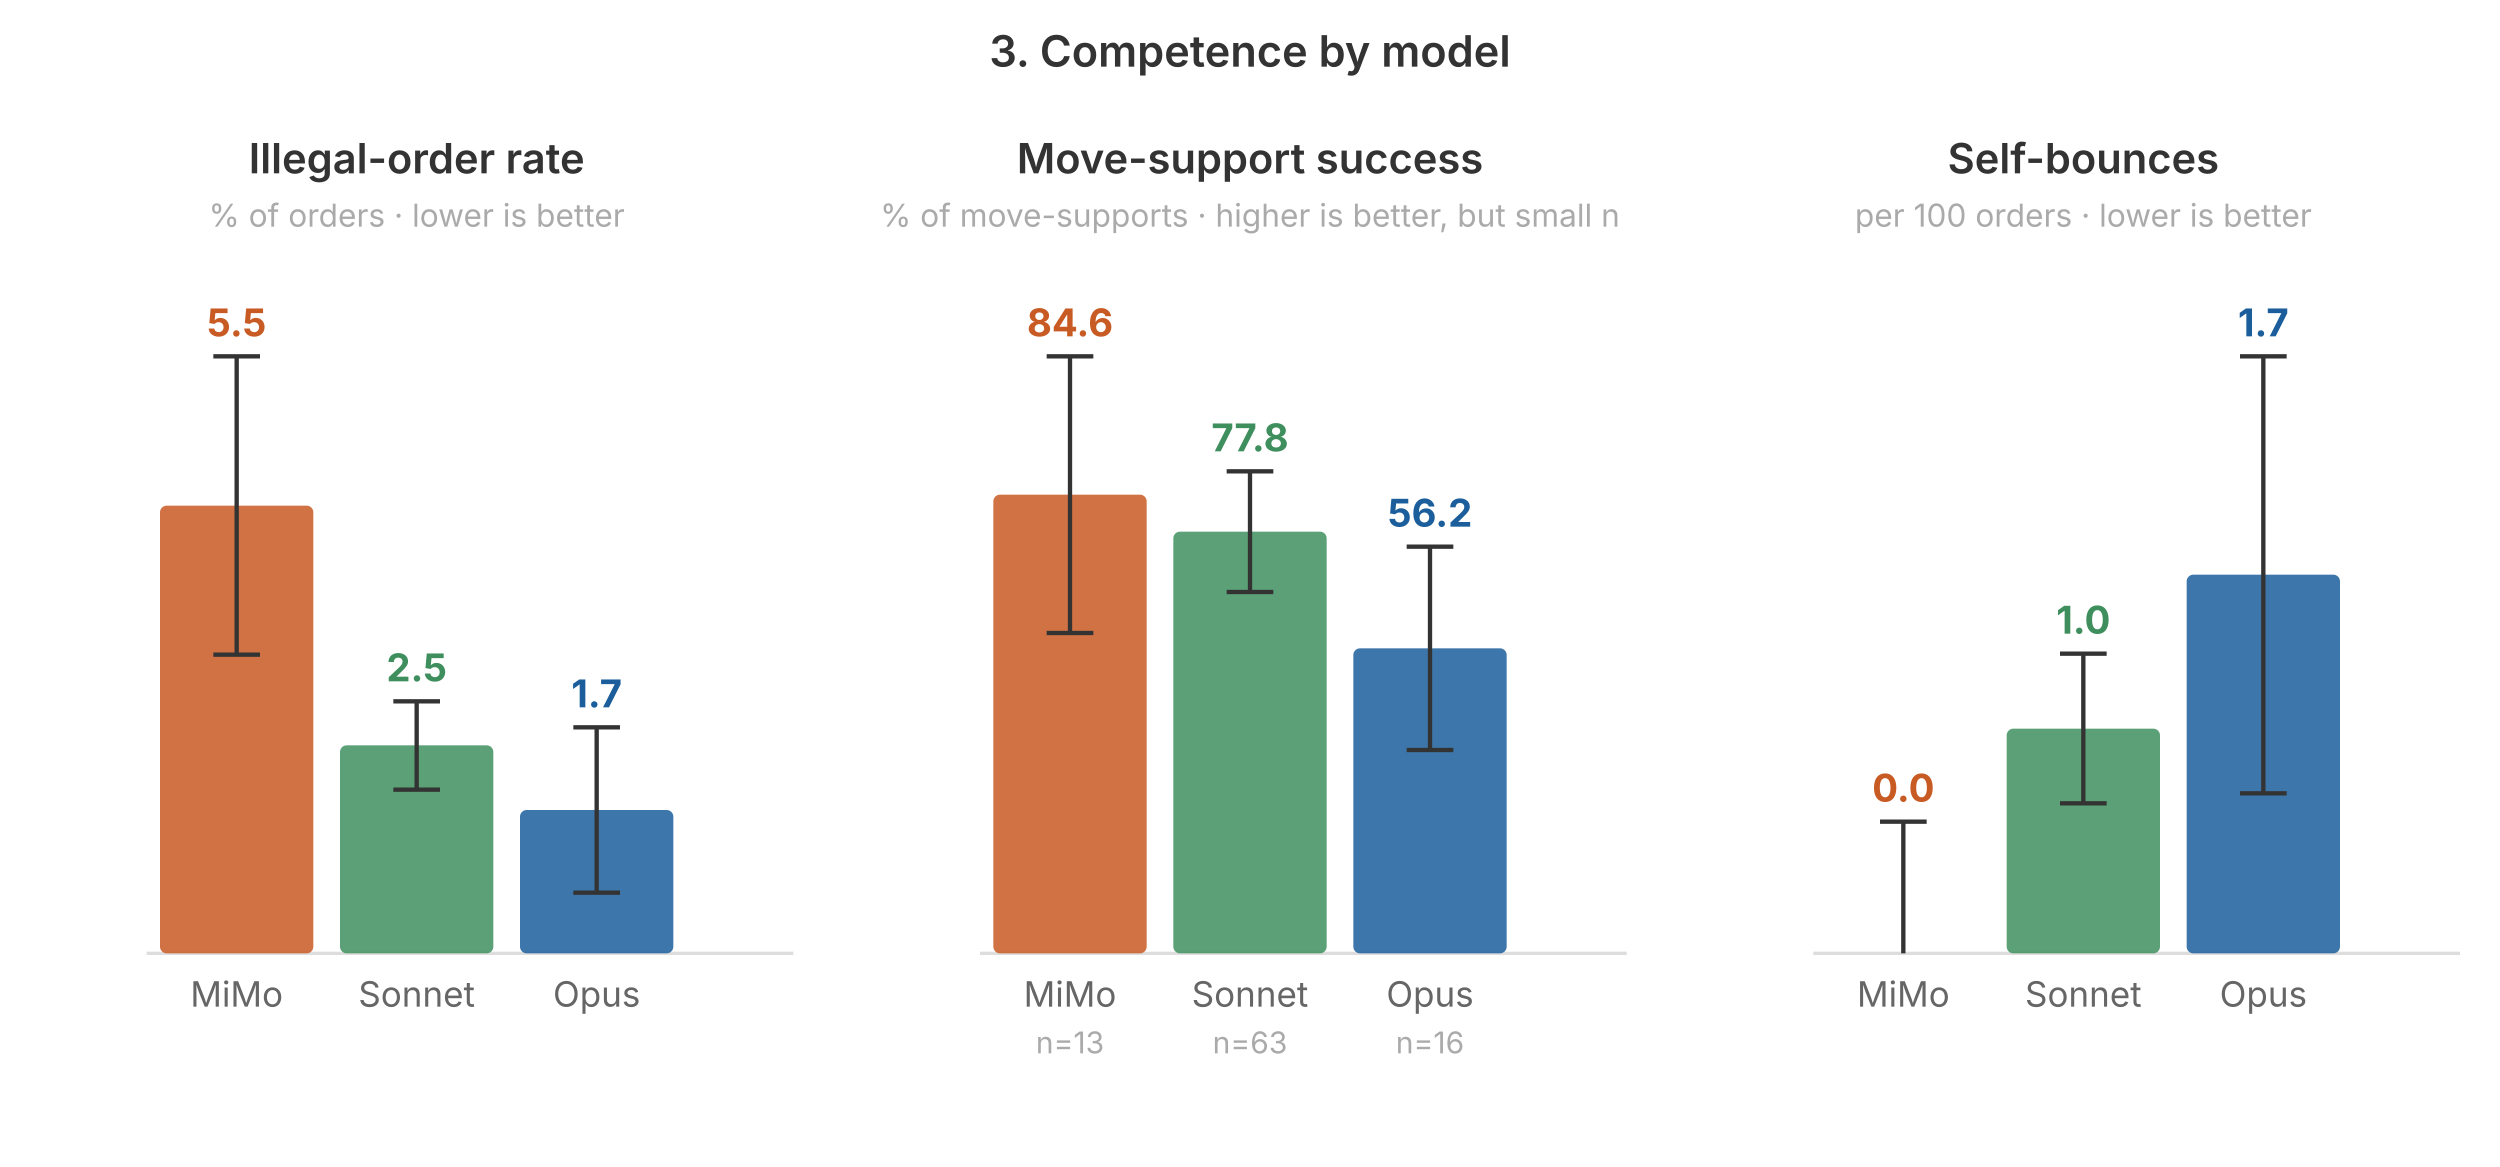
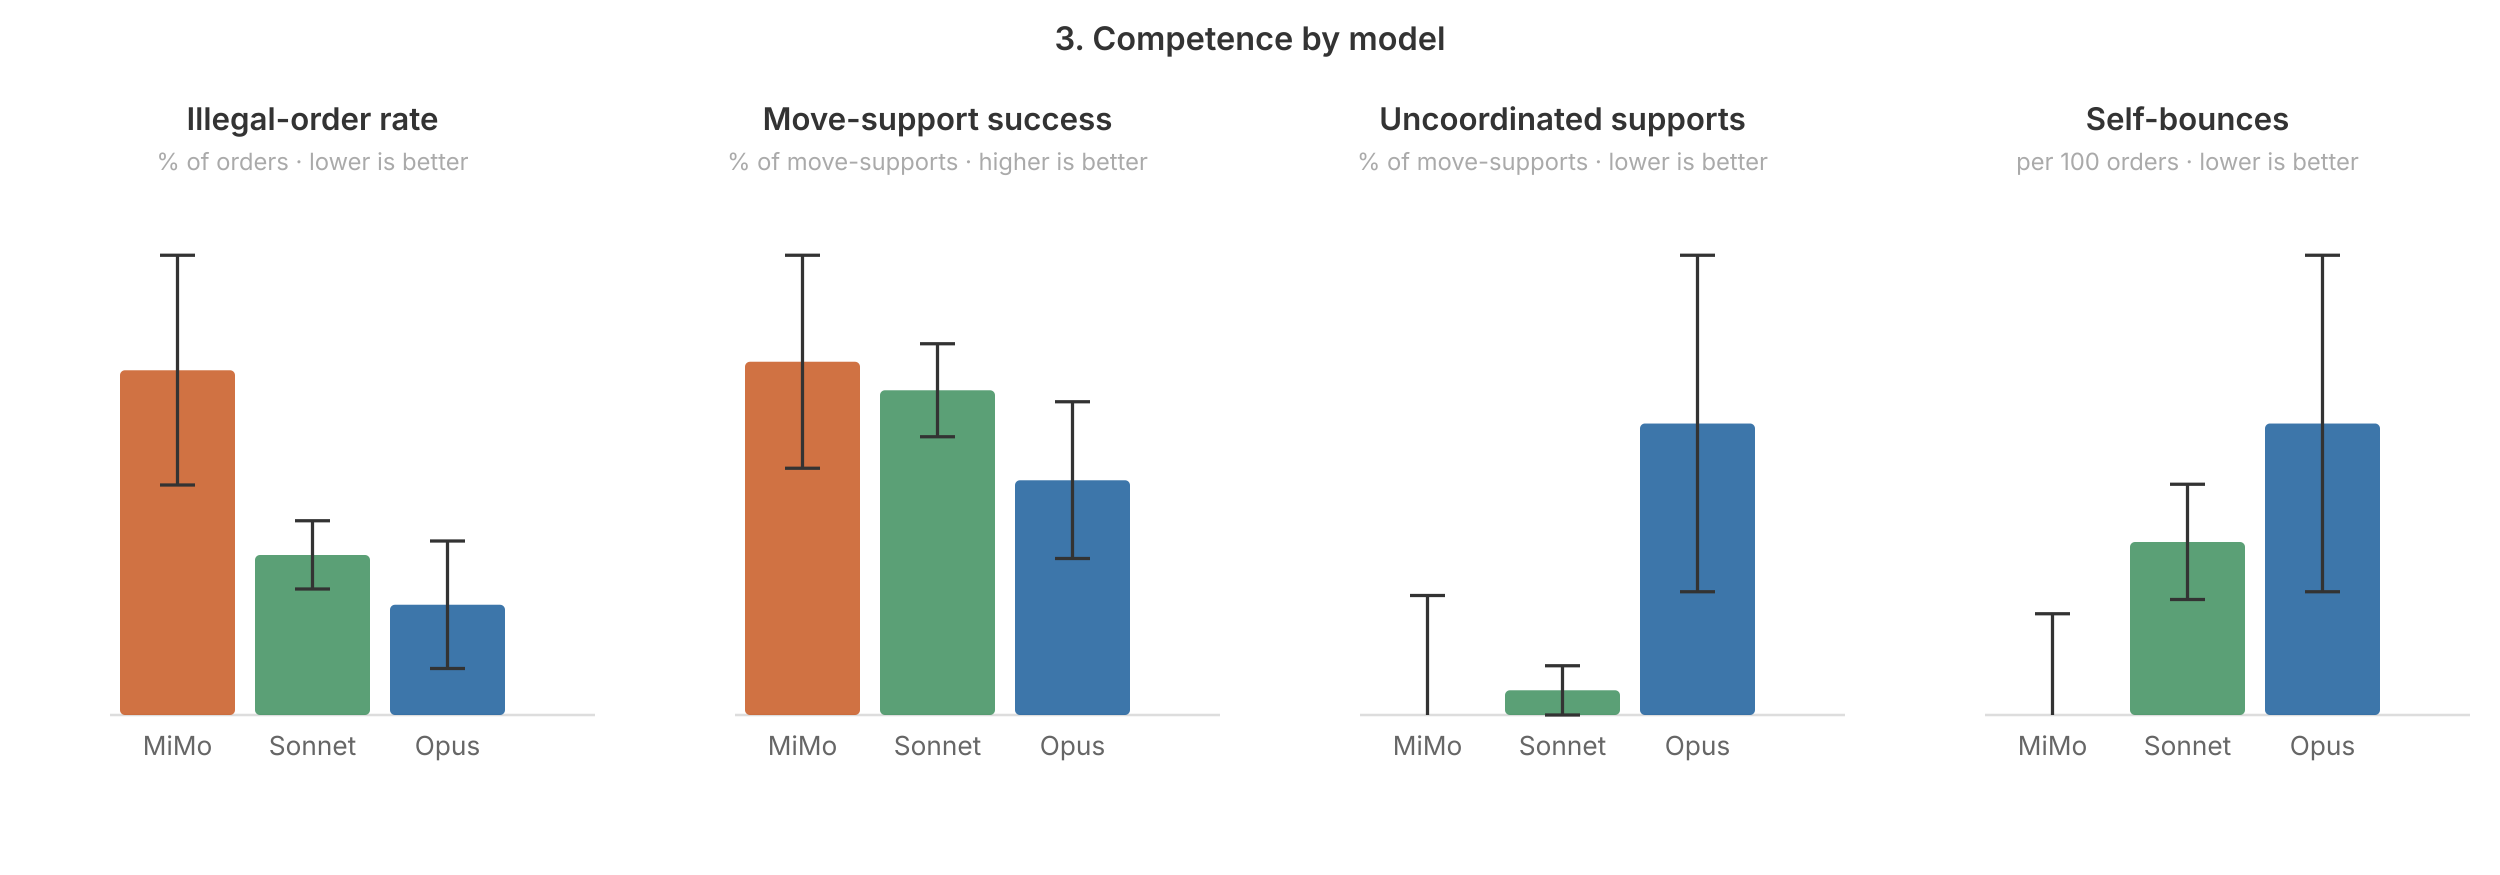
- <svg xmlns="http://www.w3.org/2000/svg" viewBox="0 0 750 350" font-family="-apple-system, system-ui, sans-serif" width="750" height="350">
-   <text x="375" y="20" text-anchor="middle" font-size="13" font-weight="600" fill="#333">3. Competence by model</text>
+ <svg xmlns="http://www.w3.org/2000/svg" viewBox="0 0 1000 350" font-family="-apple-system, system-ui, sans-serif" width="1000" height="350">
+   <text x="500" y="20" text-anchor="middle" font-size="13" font-weight="600" fill="#333">3. Competence by model</text>
  <text x="125" y="52" text-anchor="middle" font-size="12.5" font-weight="600" fill="#333">Illegal-order rate</text>
  <text x="125" y="68" text-anchor="middle" font-size="9.5" fill="#aaa">% of orders · lower is better</text>
  <line x1="44" y1="286" x2="238" y2="286" stroke="#ddd" stroke-width="1" />
-   <rect x="48.0" y="151.7" width="46" height="134.3" rx="2" fill="#c85a23" fill-opacity="0.85" />
-   <line x1="71.0" y1="106.9" x2="71.0" y2="196.4" stroke="#333" stroke-width="1.3" />
-   <line x1="64.0" y1="106.9" x2="78.0" y2="106.9" stroke="#333" stroke-width="1.3" />
-   <line x1="64.0" y1="196.4" x2="78.0" y2="196.4" stroke="#333" stroke-width="1.3" />
-   <text x="71.0" y="100.9" text-anchor="middle" font-size="11.5" font-weight="700" fill="#c85a23">5.5</text>
+   <rect x="48.0" y="148.1" width="46" height="137.9" rx="2" fill="#c85a23" fill-opacity="0.85" />
+   <line x1="71.0" y1="102.1" x2="71.0" y2="194.0" stroke="#333" stroke-width="1.3" />
+   <line x1="64.0" y1="102.1" x2="78.0" y2="102.1" stroke="#333" stroke-width="1.3" />
+   <line x1="64.0" y1="194.0" x2="78.0" y2="194.0" stroke="#333" stroke-width="1.3" />
  <text x="71.0" y="302.0" text-anchor="middle" font-size="10.5" fill="#666">MiMo</text>
-   <rect x="102.0" y="223.6" width="46" height="62.4" rx="2" fill="#3f8f5e" fill-opacity="0.85" />
-   <line x1="125.0" y1="210.4" x2="125.0" y2="236.9" stroke="#333" stroke-width="1.3" />
-   <line x1="118.0" y1="210.4" x2="132.0" y2="210.4" stroke="#333" stroke-width="1.3" />
-   <line x1="118.0" y1="236.9" x2="132.0" y2="236.9" stroke="#333" stroke-width="1.3" />
-   <text x="125.0" y="204.4" text-anchor="middle" font-size="11.5" font-weight="700" fill="#3f8f5e">2.5</text>
+   <rect x="102.0" y="222.0" width="46" height="64.0" rx="2" fill="#3f8f5e" fill-opacity="0.85" />
+   <line x1="125.0" y1="208.3" x2="125.0" y2="235.6" stroke="#333" stroke-width="1.3" />
+   <line x1="118.0" y1="208.3" x2="132.0" y2="208.3" stroke="#333" stroke-width="1.3" />
+   <line x1="118.0" y1="235.6" x2="132.0" y2="235.6" stroke="#333" stroke-width="1.3" />
  <text x="125.0" y="302.0" text-anchor="middle" font-size="10.5" fill="#666">Sonnet</text>
-   <rect x="156.0" y="243.0" width="46" height="43.0" rx="2" fill="#1b5e9b" fill-opacity="0.85" />
-   <line x1="179.0" y1="218.2" x2="179.0" y2="267.8" stroke="#333" stroke-width="1.3" />
-   <line x1="172.0" y1="218.2" x2="186.0" y2="218.2" stroke="#333" stroke-width="1.3" />
-   <line x1="172.0" y1="267.8" x2="186.0" y2="267.8" stroke="#333" stroke-width="1.3" />
-   <text x="179.0" y="212.2" text-anchor="middle" font-size="11.5" font-weight="700" fill="#1b5e9b">1.7</text>
+   <rect x="156.0" y="241.9" width="46" height="44.1" rx="2" fill="#1b5e9b" fill-opacity="0.85" />
+   <line x1="179.0" y1="216.4" x2="179.0" y2="267.4" stroke="#333" stroke-width="1.3" />
+   <line x1="172.0" y1="216.4" x2="186.0" y2="216.4" stroke="#333" stroke-width="1.3" />
+   <line x1="172.0" y1="267.4" x2="186.0" y2="267.4" stroke="#333" stroke-width="1.3" />
  <text x="179.0" y="302.0" text-anchor="middle" font-size="10.5" fill="#666">Opus</text>
  <text x="375" y="52" text-anchor="middle" font-size="12.5" font-weight="600" fill="#333">Move-support success</text>
-   <text x="375" y="68" text-anchor="middle" font-size="9.5" fill="#aaa">% of move-supports · higher is better, but small n</text>
+   <text x="375" y="68" text-anchor="middle" font-size="9.5" fill="#aaa">% of move-supports · higher is better</text>
  <line x1="294" y1="286" x2="488" y2="286" stroke="#ddd" stroke-width="1" />
-   <rect x="298.0" y="148.4" width="46" height="137.6" rx="2" fill="#c85a23" fill-opacity="0.85" />
-   <line x1="321.0" y1="106.9" x2="321.0" y2="189.9" stroke="#333" stroke-width="1.3" />
-   <line x1="314.0" y1="106.9" x2="328.0" y2="106.9" stroke="#333" stroke-width="1.3" />
-   <line x1="314.0" y1="189.9" x2="328.0" y2="189.9" stroke="#333" stroke-width="1.3" />
-   <text x="321.0" y="100.9" text-anchor="middle" font-size="11.5" font-weight="700" fill="#c85a23">84.6</text>
+   <rect x="298.0" y="144.7" width="46" height="141.3" rx="2" fill="#c85a23" fill-opacity="0.85" />
+   <line x1="321.0" y1="102.1" x2="321.0" y2="187.3" stroke="#333" stroke-width="1.3" />
+   <line x1="314.0" y1="102.1" x2="328.0" y2="102.1" stroke="#333" stroke-width="1.3" />
+   <line x1="314.0" y1="187.3" x2="328.0" y2="187.3" stroke="#333" stroke-width="1.3" />
  <text x="321.0" y="302.0" text-anchor="middle" font-size="10.5" fill="#666">MiMo</text>
-   <text x="321.0" y="316.0" text-anchor="middle" font-size="9" fill="#aaa">n=13</text>
-   <rect x="352.0" y="159.5" width="46" height="126.5" rx="2" fill="#3f8f5e" fill-opacity="0.85" />
-   <line x1="375.0" y1="141.4" x2="375.0" y2="177.6" stroke="#333" stroke-width="1.3" />
-   <line x1="368.0" y1="141.4" x2="382.0" y2="141.4" stroke="#333" stroke-width="1.3" />
-   <line x1="368.0" y1="177.6" x2="382.0" y2="177.6" stroke="#333" stroke-width="1.3" />
-   <text x="375.0" y="135.4" text-anchor="middle" font-size="11.5" font-weight="700" fill="#3f8f5e">77.8</text>
+   <rect x="352.0" y="156.1" width="46" height="129.9" rx="2" fill="#3f8f5e" fill-opacity="0.85" />
+   <line x1="375.0" y1="137.5" x2="375.0" y2="174.7" stroke="#333" stroke-width="1.3" />
+   <line x1="368.0" y1="137.5" x2="382.0" y2="137.5" stroke="#333" stroke-width="1.3" />
+   <line x1="368.0" y1="174.7" x2="382.0" y2="174.7" stroke="#333" stroke-width="1.3" />
  <text x="375.0" y="302.0" text-anchor="middle" font-size="10.5" fill="#666">Sonnet</text>
-   <text x="375.0" y="316.0" text-anchor="middle" font-size="9" fill="#aaa">n=63</text>
-   <rect x="406.0" y="194.5" width="46" height="91.5" rx="2" fill="#1b5e9b" fill-opacity="0.85" />
-   <line x1="429.0" y1="164.0" x2="429.0" y2="225.0" stroke="#333" stroke-width="1.3" />
-   <line x1="422.0" y1="164.0" x2="436.0" y2="164.0" stroke="#333" stroke-width="1.3" />
-   <line x1="422.0" y1="225.0" x2="436.0" y2="225.0" stroke="#333" stroke-width="1.3" />
-   <text x="429.0" y="158.0" text-anchor="middle" font-size="11.5" font-weight="700" fill="#1b5e9b">56.2</text>
+   <rect x="406.0" y="192.1" width="46" height="93.9" rx="2" fill="#1b5e9b" fill-opacity="0.85" />
+   <line x1="429.0" y1="160.7" x2="429.0" y2="223.4" stroke="#333" stroke-width="1.3" />
+   <line x1="422.0" y1="160.7" x2="436.0" y2="160.7" stroke="#333" stroke-width="1.3" />
+   <line x1="422.0" y1="223.4" x2="436.0" y2="223.4" stroke="#333" stroke-width="1.3" />
  <text x="429.0" y="302.0" text-anchor="middle" font-size="10.5" fill="#666">Opus</text>
-   <text x="429.0" y="316.0" text-anchor="middle" font-size="9" fill="#aaa">n=16</text>
-   <text x="625" y="52" text-anchor="middle" font-size="12.5" font-weight="600" fill="#333">Self-bounces</text>
-   <text x="625" y="68" text-anchor="middle" font-size="9.5" fill="#aaa">per 100 orders · lower is better</text>
+   <text x="625" y="52" text-anchor="middle" font-size="12.5" font-weight="600" fill="#333">Uncoordinated supports</text>
+   <text x="625" y="68" text-anchor="middle" font-size="9.5" fill="#aaa">% of move-supports · lower is better</text>
  <line x1="544" y1="286" x2="738" y2="286" stroke="#ddd" stroke-width="1" />
  <rect x="548.0" y="286.0" width="46" height="0.0" rx="2" fill="#c85a23" fill-opacity="0.85" />
-   <line x1="571.0" y1="246.5" x2="571.0" y2="286.0" stroke="#333" stroke-width="1.3" />
-   <line x1="564.0" y1="246.5" x2="578.0" y2="246.5" stroke="#333" stroke-width="1.3" />
-   <text x="571.0" y="240.5" text-anchor="middle" font-size="11.5" font-weight="700" fill="#c85a23">0.0</text>
+   <line x1="571.0" y1="238.2" x2="571.0" y2="286.0" stroke="#333" stroke-width="1.3" />
+   <line x1="564.0" y1="238.2" x2="578.0" y2="238.2" stroke="#333" stroke-width="1.3" />
  <text x="571.0" y="302.0" text-anchor="middle" font-size="10.5" fill="#666">MiMo</text>
-   <rect x="602.0" y="218.6" width="46" height="67.4" rx="2" fill="#3f8f5e" fill-opacity="0.85" />
-   <line x1="625.0" y1="196.1" x2="625.0" y2="241.0" stroke="#333" stroke-width="1.3" />
-   <line x1="618.0" y1="196.1" x2="632.0" y2="196.1" stroke="#333" stroke-width="1.3" />
-   <line x1="618.0" y1="241.0" x2="632.0" y2="241.0" stroke="#333" stroke-width="1.3" />
-   <text x="625.0" y="190.1" text-anchor="middle" font-size="11.5" font-weight="700" fill="#3f8f5e">1.0</text>
+   <rect x="602.0" y="276.1" width="46" height="9.9" rx="2" fill="#3f8f5e" fill-opacity="0.85" />
+   <line x1="625.0" y1="266.3" x2="625.0" y2="286.0" stroke="#333" stroke-width="1.3" />
+   <line x1="618.0" y1="266.3" x2="632.0" y2="266.3" stroke="#333" stroke-width="1.3" />
+   <line x1="618.0" y1="286.0" x2="632.0" y2="286.0" stroke="#333" stroke-width="1.3" />
  <text x="625.0" y="302.0" text-anchor="middle" font-size="10.5" fill="#666">Sonnet</text>
-   <rect x="656.0" y="172.4" width="46" height="113.6" rx="2" fill="#1b5e9b" fill-opacity="0.85" />
-   <line x1="679.0" y1="106.9" x2="679.0" y2="238.0" stroke="#333" stroke-width="1.3" />
-   <line x1="672.0" y1="106.9" x2="686.0" y2="106.9" stroke="#333" stroke-width="1.3" />
-   <line x1="672.0" y1="238.0" x2="686.0" y2="238.0" stroke="#333" stroke-width="1.3" />
-   <text x="679.0" y="100.9" text-anchor="middle" font-size="11.5" font-weight="700" fill="#1b5e9b">1.7</text>
+   <rect x="656.0" y="169.4" width="46" height="116.6" rx="2" fill="#1b5e9b" fill-opacity="0.85" />
+   <line x1="679.0" y1="102.1" x2="679.0" y2="236.7" stroke="#333" stroke-width="1.3" />
+   <line x1="672.0" y1="102.1" x2="686.0" y2="102.1" stroke="#333" stroke-width="1.3" />
+   <line x1="672.0" y1="236.7" x2="686.0" y2="236.7" stroke="#333" stroke-width="1.3" />
  <text x="679.0" y="302.0" text-anchor="middle" font-size="10.5" fill="#666">Opus</text>
+   <text x="875" y="52" text-anchor="middle" font-size="12.5" font-weight="600" fill="#333">Self-bounces</text>
+   <text x="875" y="68" text-anchor="middle" font-size="9.5" fill="#aaa">per 100 orders · lower is better</text>
+   <line x1="794" y1="286" x2="988" y2="286" stroke="#ddd" stroke-width="1" />
+   <rect x="798.0" y="286.0" width="46" height="0.0" rx="2" fill="#c85a23" fill-opacity="0.85" />
+   <line x1="821.0" y1="245.5" x2="821.0" y2="286.0" stroke="#333" stroke-width="1.3" />
+   <line x1="814.0" y1="245.5" x2="828.0" y2="245.5" stroke="#333" stroke-width="1.3" />
+   <text x="821.0" y="302.0" text-anchor="middle" font-size="10.5" fill="#666">MiMo</text>
+   <rect x="852.0" y="216.8" width="46" height="69.2" rx="2" fill="#3f8f5e" fill-opacity="0.85" />
+   <line x1="875.0" y1="193.7" x2="875.0" y2="239.8" stroke="#333" stroke-width="1.3" />
+   <line x1="868.0" y1="193.7" x2="882.0" y2="193.7" stroke="#333" stroke-width="1.3" />
+   <line x1="868.0" y1="239.8" x2="882.0" y2="239.8" stroke="#333" stroke-width="1.3" />
+   <text x="875.0" y="302.0" text-anchor="middle" font-size="10.5" fill="#666">Sonnet</text>
+   <rect x="906.0" y="169.4" width="46" height="116.6" rx="2" fill="#1b5e9b" fill-opacity="0.85" />
+   <line x1="929.0" y1="102.1" x2="929.0" y2="236.7" stroke="#333" stroke-width="1.3" />
+   <line x1="922.0" y1="102.1" x2="936.0" y2="102.1" stroke="#333" stroke-width="1.3" />
+   <line x1="922.0" y1="236.7" x2="936.0" y2="236.7" stroke="#333" stroke-width="1.3" />
+   <text x="929.0" y="302.0" text-anchor="middle" font-size="10.5" fill="#666">Opus</text>
</svg>
